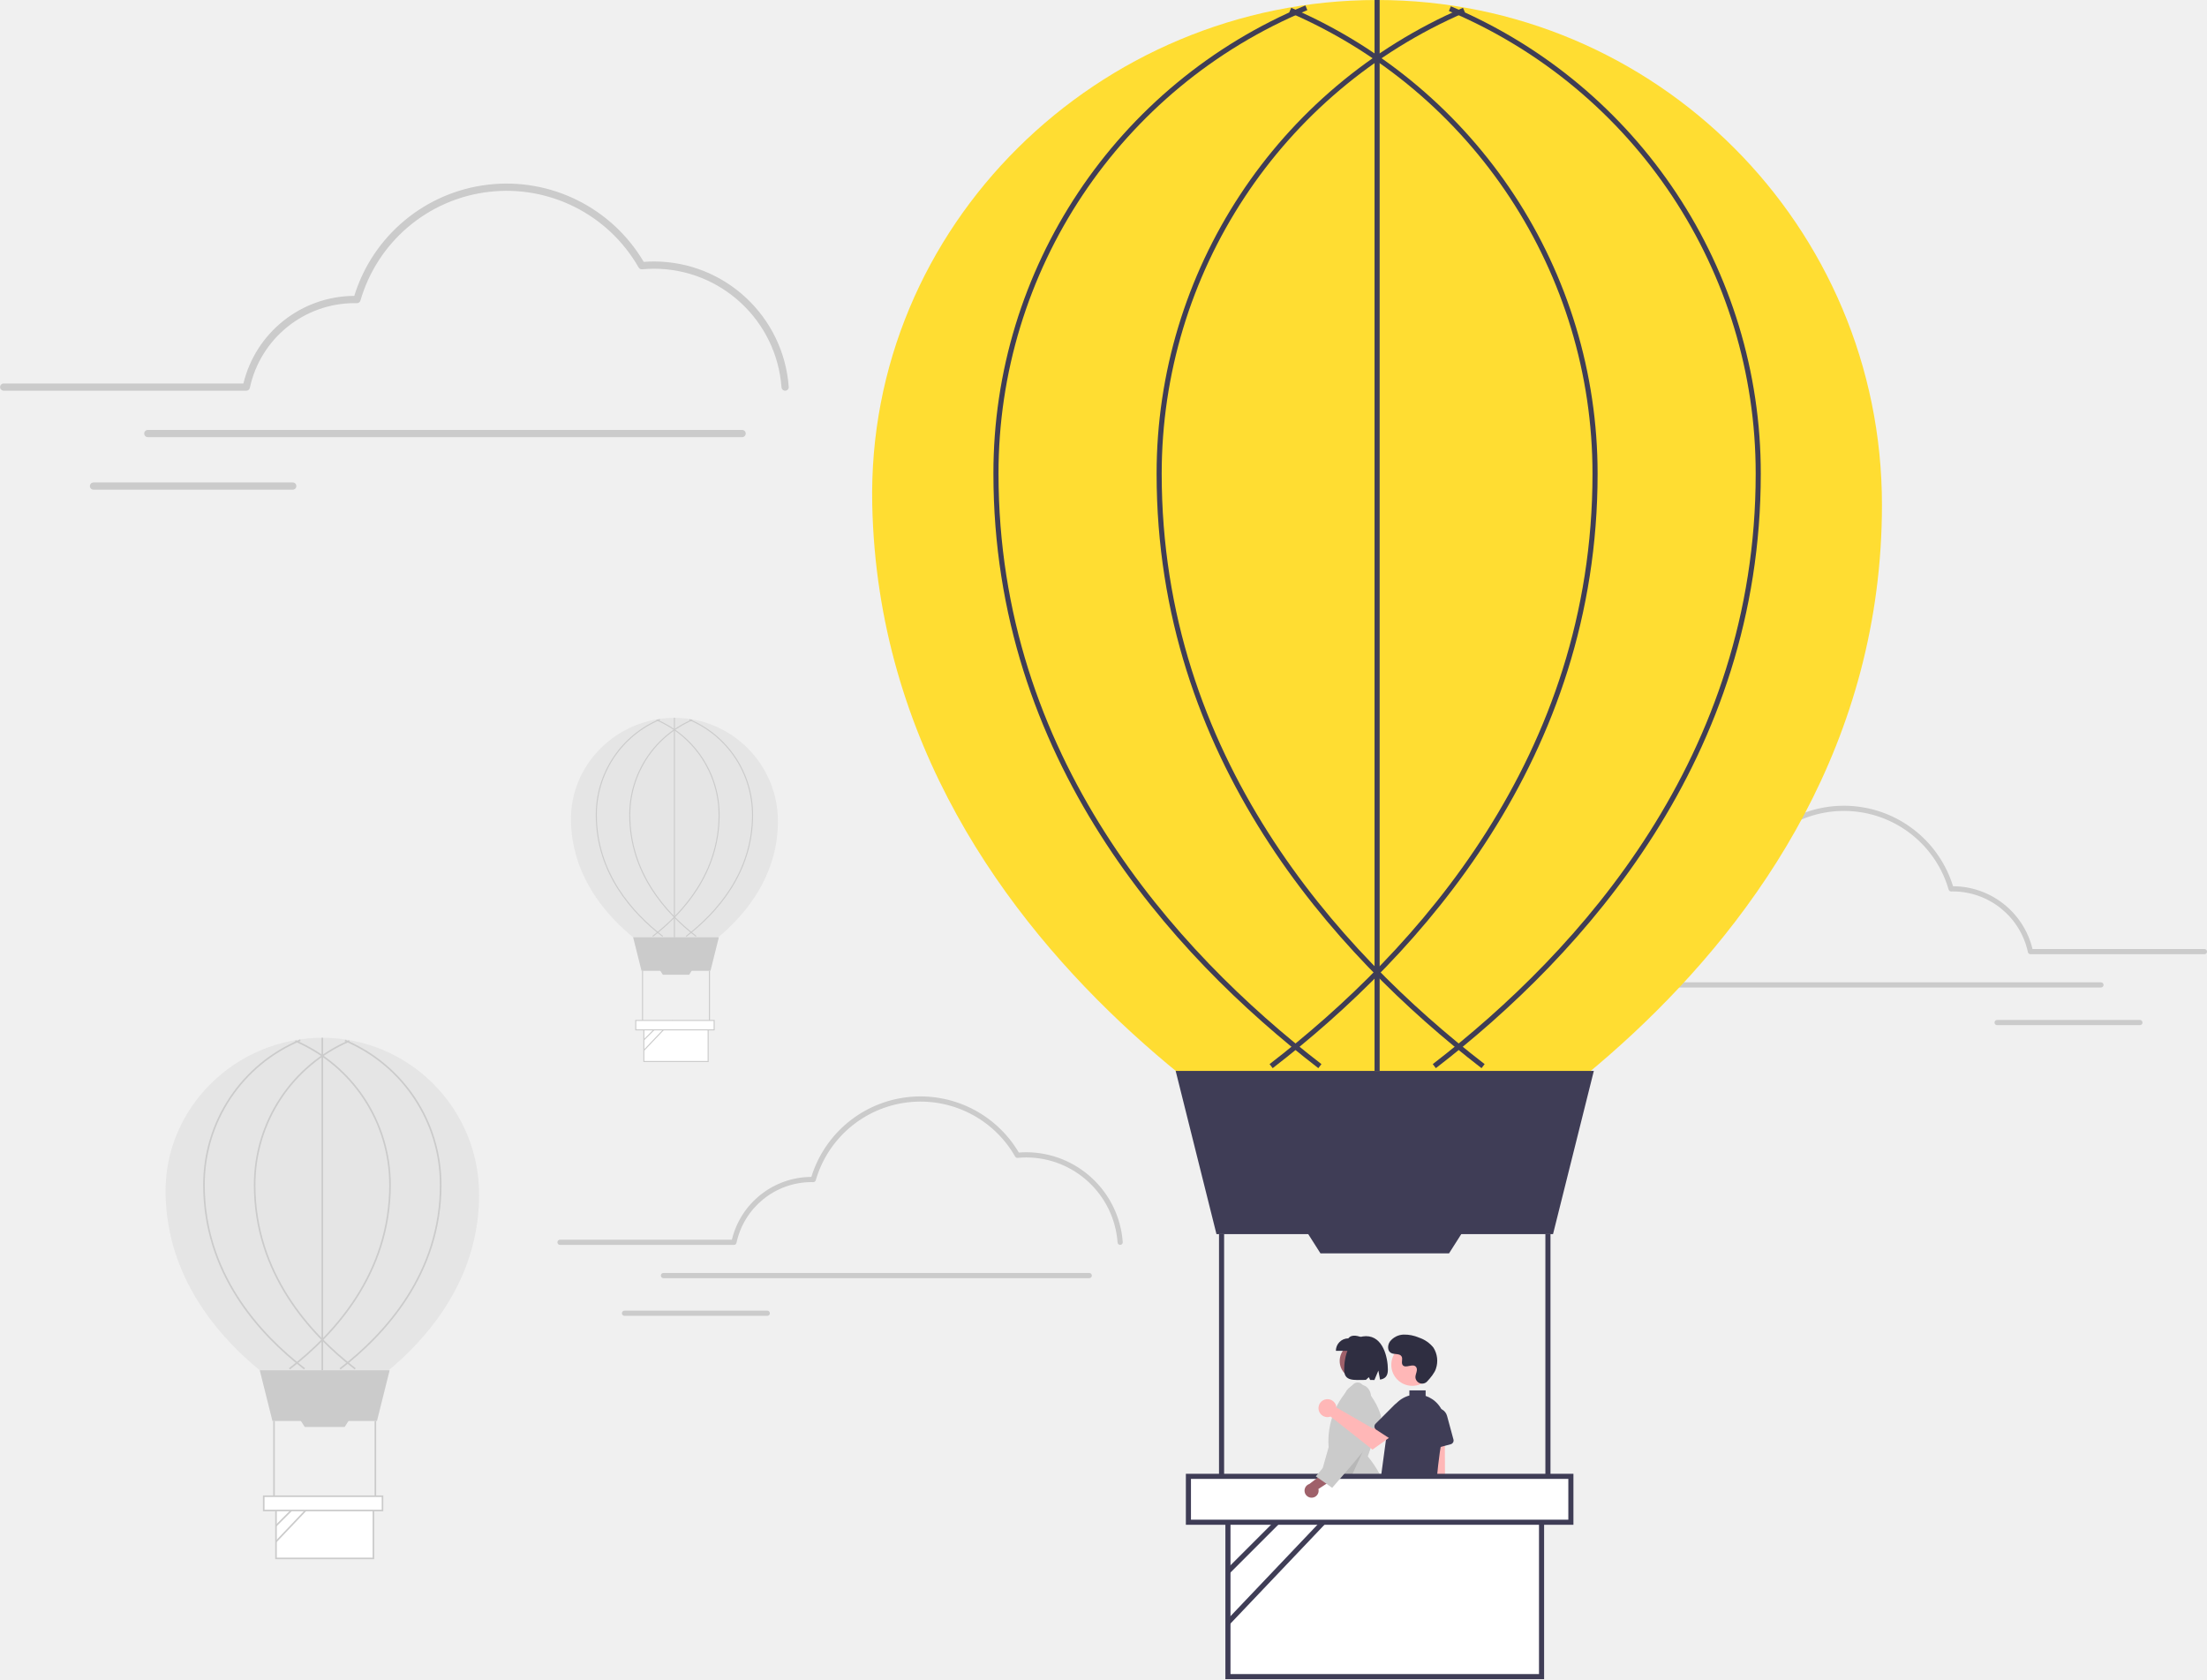
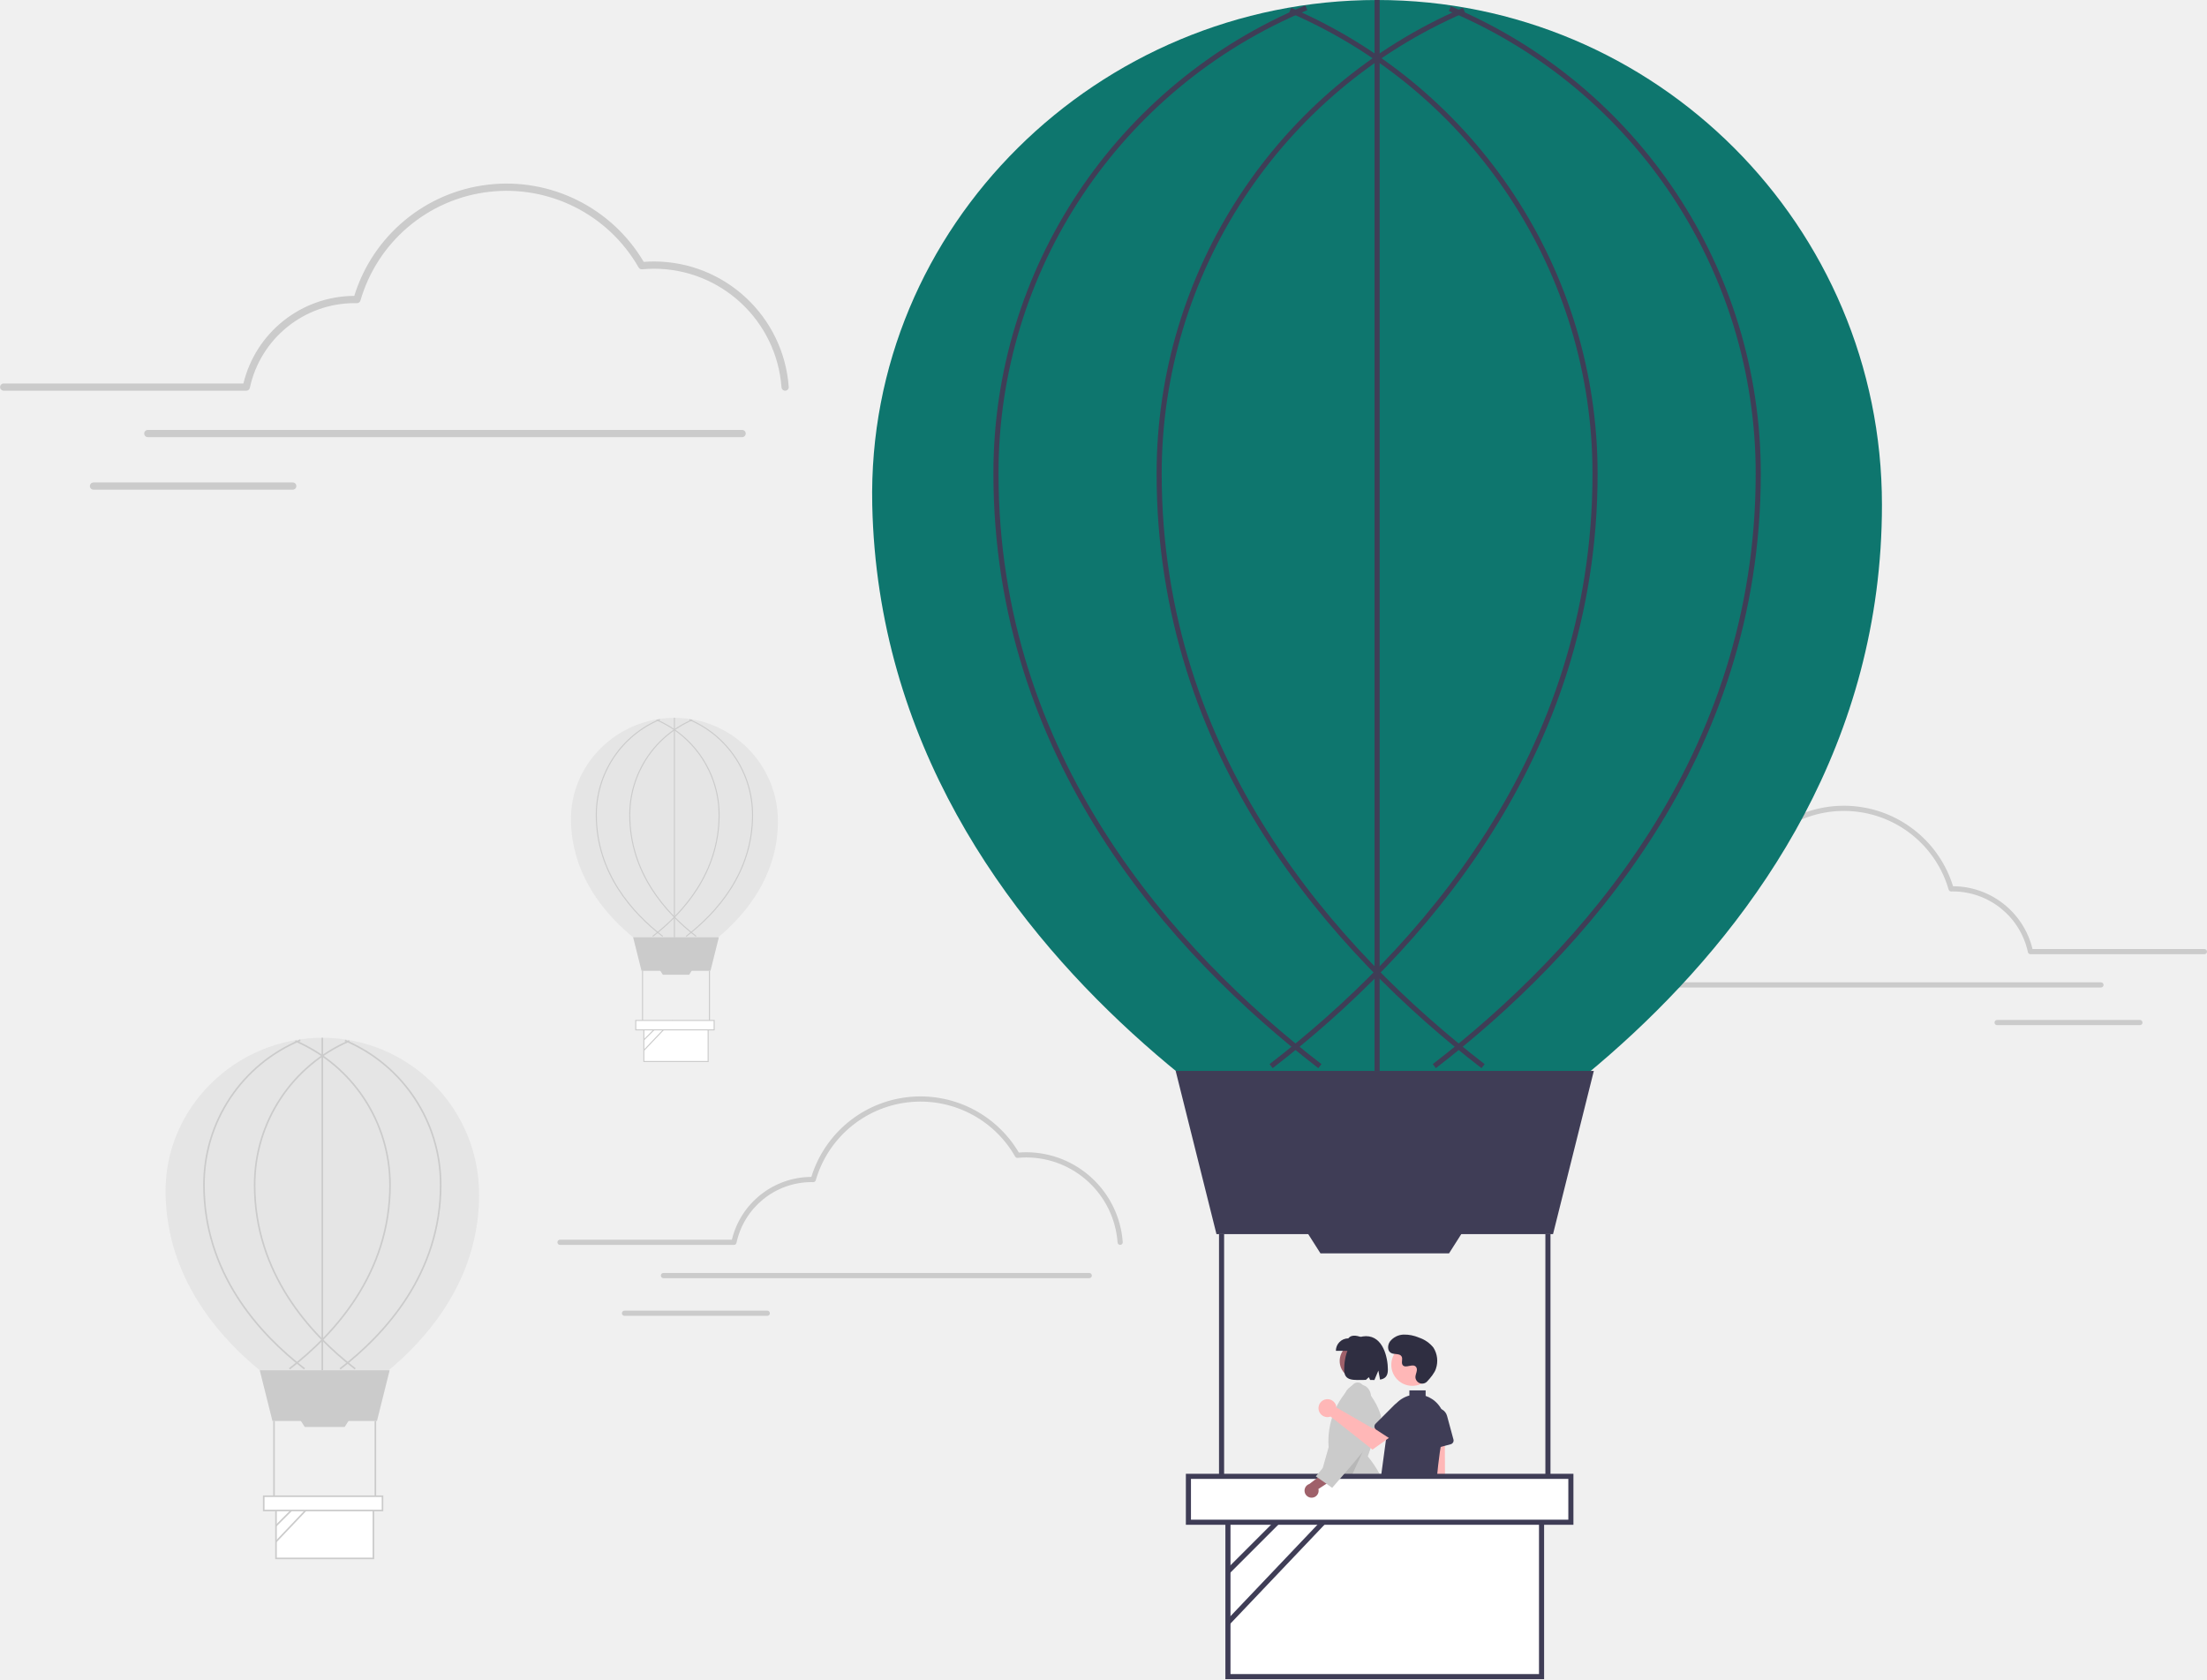
<svg xmlns="http://www.w3.org/2000/svg" data-name="Layer 1" width="865.573" height="658.549" viewBox="0 0 865.573 658.549">
  <path d="M475.131,273.96a1.421,1.421,0,0,1-1.416-1.321,50.211,50.211,0,0,0-49.941-46.526c-1.515,0-3.106.077-4.729.229A1.42,1.42,0,0,1,417.68,225.633a59.662,59.662,0,0,0-109.105,12.976,1.414,1.414,0,0,1-1.397,1.025l-.378-.011c-.197-.007-.393-.014-.591-.014a42.078,42.078,0,0,0-41.004,33.223,1.421,1.421,0,0,1-1.39,1.128H168.634a1.421,1.421,0,0,1,0-2.841H262.678a44.945,44.945,0,0,1,43.482-34.351,62.503,62.503,0,0,1,113.527-13.333c1.397-.109,2.768-.164,4.087-.164a53.062,53.062,0,0,1,52.775,49.169,1.421,1.421,0,0,1-1.318,1.517C475.198,273.959,475.164,273.96,475.131,273.96Z" transform="translate(-167.2136 -120.7253)" fill="#cbcbcb" />
  <path d="M458.227,292.176H225.228a1.421,1.421,0,1,1,0-2.841H458.227a1.421,1.421,0,1,1,0,2.841Z" transform="translate(-167.2136 -120.7253)" fill="#cbcbcb" />
  <path d="M282.057,312.777H203.917a1.421,1.421,0,1,1,0-2.841h78.14a1.421,1.421,0,0,1,0,2.841Z" transform="translate(-167.2136 -120.7253)" fill="#cbcbcb" />
  <path d="M355.114,589.211c0,57.76-60.554,85.397-60.554,85.397s-61.176-27.638-62.418-85.397c-.73-33.95,27.528-61.486,61.486-61.486A61.486,61.486,0,0,1,355.114,589.211Z" transform="translate(-167.2136 -120.7253)" fill="#e5e5e5" />
  <polygon points="147.842 557.299 106.851 557.299 101.882 537.425 152.81 537.425 147.842 557.299" fill="#cbcbcb" />
  <rect x="108.248" y="591.288" width="38.196" height="19.905" fill="#fff" />
  <path d="M313.968,732.228h-38.817v-20.526h38.817Zm-38.196-.621h37.575V712.323H275.772Z" transform="translate(-167.2136 -120.7253)" fill="#cbcbcb" />
  <polygon points="135.176 559.643 119.517 559.643 117.72 556.819 136.973 556.819 135.176 559.643" fill="#cbcbcb" />
  <rect x="107.161" y="557.299" width="0.621" height="30.432" fill="#cbcbcb" />
  <rect x="146.91" y="557.299" width="0.621" height="30.432" fill="#cbcbcb" />
  <path d="M300.785,657.814l-.379-.492c17.942-13.836,39.33-37.54,39.33-71.89a61.092,61.092,0,0,0-37.363-56.368l.242-.572a61.712,61.712,0,0,1,37.742,56.94C340.357,620.034,318.838,643.892,300.785,657.814Z" transform="translate(-167.2136 -120.7253)" fill="#cbcbcb" />
  <path d="M280.911,657.814l-.379-.492c17.942-13.836,39.33-37.54,39.33-71.89A61.164,61.164,0,0,0,282.924,529.245l.246-.57A61.784,61.784,0,0,1,320.483,585.432C320.483,620.034,298.963,643.892,280.911,657.814Z" transform="translate(-167.2136 -120.7253)" fill="#cbcbcb" />
  <path d="M306.345,657.814c-18.053-13.921-39.572-37.78-39.572-72.382a61.784,61.784,0,0,1,37.313-56.757l.246.57a61.164,61.164,0,0,0-36.938,56.186c0,34.35,21.388,58.054,39.33,71.89Z" transform="translate(-167.2136 -120.7253)" fill="#cbcbcb" />
  <path d="M286.471,657.814c-18.053-13.921-39.572-37.779-39.572-72.382a61.669,61.669,0,0,1,37.995-57.046l.239.573a61.049,61.049,0,0,0-37.613,56.473c0,34.35,21.388,58.054,39.33,71.89Z" transform="translate(-167.2136 -120.7253)" fill="#cbcbcb" />
  <rect x="126.104" y="407" width="0.621" height="130.425" fill="#cbcbcb" />
  <line x1="108.248" y1="598.383" x2="119.637" y2="586.994" fill="#fff" />
  <rect x="273.103" y="713.103" width="16.106" height="0.621" transform="translate(-589.3246 287.0362) rotate(-45)" fill="#cbcbcb" />
  <line x1="108.248" y1="604.603" x2="125.18" y2="586.8" fill="#fff" />
  <rect x="271.643" y="716.117" width="24.569" height="0.621" transform="translate(-598.1279 307.8066) rotate(-46.44446)" fill="#cbcbcb" />
  <rect x="103.435" y="586.8" width="46.58" height="5.59" fill="#fff" />
  <path d="M317.539,713.426H270.338v-6.211h47.201Zm-46.58-.621H316.918V707.836H270.959Z" transform="translate(-167.2136 -120.7253)" fill="#cbcbcb" />
  <path d="M472.304,442.831c0,38.124-39.969,56.366-39.969,56.366s-40.379-18.242-41.198-56.366c-.482-22.408,18.17-40.583,40.583-40.583A40.583,40.583,0,0,1,472.304,442.831Z" transform="translate(-167.2136 -120.7253)" fill="#e5e5e5" />
  <polygon points="278.65 380.726 251.594 380.726 248.315 367.608 281.93 367.608 278.65 380.726" fill="#cbcbcb" />
  <rect x="252.517" y="403.16" width="25.211" height="13.138" fill="#fff" />
  <path d="M445.146,537.228H419.525v-13.548H445.146Zm-25.211-.41h24.801V524.09h-24.801Z" transform="translate(-167.2136 -120.7253)" fill="#cbcbcb" />
  <polygon points="270.29 382.273 259.954 382.273 258.768 380.409 271.476 380.409 270.29 382.273" fill="#cbcbcb" />
  <rect x="251.799" y="380.726" width="0.41" height="20.087" fill="#cbcbcb" />
  <rect x="278.035" y="380.726" width="0.41" height="20.087" fill="#cbcbcb" />
  <path d="M436.445,488.111l-.25-.325c11.843-9.133,25.96-24.778,25.96-47.451a40.323,40.323,0,0,0-24.661-37.205l.16-.378a40.732,40.732,0,0,1,24.912,37.583C462.564,463.175,448.36,478.923,436.445,488.111Z" transform="translate(-167.2136 -120.7253)" fill="#cbcbcb" />
  <path d="M423.327,488.112l-.25-.325c11.843-9.133,25.96-24.778,25.96-47.451a40.371,40.371,0,0,0-24.381-37.085l.163-.376a40.78,40.78,0,0,1,24.628,37.462C449.446,463.175,435.242,478.923,423.327,488.112Z" transform="translate(-167.2136 -120.7253)" fill="#cbcbcb" />
  <path d="M440.115,488.111c-11.915-9.189-26.119-24.936-26.119-47.775A40.78,40.78,0,0,1,438.624,402.874l.163.376a40.371,40.371,0,0,0-24.381,37.086c0,22.672,14.117,38.318,25.96,47.451Z" transform="translate(-167.2136 -120.7253)" fill="#cbcbcb" />
  <path d="M426.997,488.111c-11.916-9.189-26.119-24.936-26.119-47.775a40.704,40.704,0,0,1,25.078-37.653l.158.378a40.295,40.295,0,0,0-24.826,37.275c0,22.673,14.117,38.318,25.96,47.451Z" transform="translate(-167.2136 -120.7253)" fill="#cbcbcb" />
  <rect x="264.302" y="281.522" width="0.41" height="86.086" fill="#cbcbcb" />
  <line x1="252.517" y1="407.843" x2="260.034" y2="400.326" fill="#fff" />
  <rect x="418.174" y="524.605" width="10.631" height="0.41" transform="translate(-414.2732 332.4398) rotate(-45)" fill="#cbcbcb" />
  <line x1="252.517" y1="411.949" x2="263.692" y2="400.198" fill="#fff" />
  <rect x="417.21" y="526.594" width="16.217" height="0.41" transform="translate(-416.7387 351.3098) rotate(-46.44446)" fill="#cbcbcb" />
  <rect x="249.34" y="400.198" width="30.745" height="3.689" fill="#fff" />
  <path d="M447.503,524.818h-31.155v-4.099h31.155Zm-30.745-.41h30.335v-3.279H416.758Z" transform="translate(-167.2136 -120.7253)" fill="#cbcbcb" />
  <path d="M812.075,494.953a1.018,1.018,0,0,0,1.015-.947,35.991,35.991,0,0,1,35.797-33.349c1.086,0,2.226.055,3.39.164a1.018,1.018,0,0,0,.979-.508,42.765,42.765,0,0,1,78.205,9.301,1.014,1.014,0,0,0,1.001.735l.271-.008c.141-.005.282-.01.424-.01a30.161,30.161,0,0,1,29.391,23.814,1.018,1.018,0,0,0,.996.808h68.224a1.018,1.018,0,1,0,0-2.037H964.359a32.216,32.216,0,0,0-31.168-24.622,44.801,44.801,0,0,0-81.375-9.557c-1.002-.078-1.984-.117-2.929-.117a38.034,38.034,0,0,0-37.829,35.243,1.018,1.018,0,0,0,.945,1.087C812.027,494.952,812.051,494.953,812.075,494.953Z" transform="translate(-167.2136 -120.7253)" fill="#cbcbcb" />
  <path d="M824.192,508.01H991.202a1.018,1.018,0,1,0,0-2.037H824.192a1.018,1.018,0,0,0,0,2.037Z" transform="translate(-167.2136 -120.7253)" fill="#cbcbcb" />
  <path d="M950.468,522.777h56.01a1.018,1.018,0,0,0,0-2.037H950.468a1.018,1.018,0,1,0,0,2.037Z" transform="translate(-167.2136 -120.7253)" fill="#cbcbcb" />
  <polygon points="522.992 647.768 519.639 647.768 518.044 634.839 522.992 634.839 522.992 647.768" fill="#9f616a" />
  <path d="M691.06,771.743H680.251v-.137a4.212,4.212,0,0,1,4.207-4.207h6.602Z" transform="translate(-167.2136 -120.7253)" fill="#2f2e41" />
  <polygon points="566.219 641.416 563.345 643.143 555.319 632.881 559.56 630.333 566.219 641.416" fill="#9f616a" />
  <path d="M726.574,770.053l-.07-.117a4.212,4.212,0,0,1,1.439-5.773l5.659-3.4,2.237,3.723Z" transform="translate(-167.2136 -120.7253)" fill="#2f2e41" />
  <path d="M691.077,765.825l-.058-0a45.014,45.014,0,0,1-4.88-.281c-.618-.061-1.288-.127-2.095-.193l-.028-.005c-.551-.164-.566-5.329-.333-23.011.12-9.056.255-19.321.094-25.858l-.002-.064.049-.042a24.575,24.575,0,0,1,21.623-5.49l.059.012.031.052c3.295,5.574,8.269,13.604,13.079,21.369,11.043,17.825,14.201,23.068,13.855,23.463l-.042.032c-.754.377-1.32.667-1.802.914a59.406,59.406,0,0,1-5.863,2.645l-.089.036-.065-.071c-11.205-12.278-20.529-25.993-26.297-38.672-.674,4.328-1.492,9.981-2.356,15.952-2.485,17.173-4.165,28.481-4.841,29.169Z" transform="translate(-167.2136 -120.7253)" fill="#2f2e41" />
  <path d="M694.096,717.798a58.692,58.692,0,0,1,19.626,3.286,44.673,44.673,0,0,0-10.015-29.125l-.049-.059.025-.073c1.76-5.086,3.579-10.342,5.205-15.573l-.025-.088c-1.14-4.053-3.587-8.149-7.481-12.522a2.396,2.396,0,0,0-3.271-.166,30.476,30.476,0,0,0-9.821,24.81l.003.026-.008.025c-3.049,10.33-4.156,15.635-5.132,20.316-.712,3.415-1.329,6.372-2.567,10.596A63.622,63.622,0,0,1,694.096,717.798Z" transform="translate(-167.2136 -120.7253)" fill="#cbcbcb" />
  <polygon points="536.719 564.419 526.8 586.013 521.133 580.277 536.719 564.419" opacity="0.1" />
  <circle cx="532.478" cy="533.759" r="7.057" fill="#9f616a" />
  <path d="M691.135,650.498h11.206V645.614c-2.459-.977-4.866-1.808-6.321,0a4.884,4.884,0,0,0-4.884,4.884Z" transform="translate(-167.2136 -120.7253)" fill="#2f2e41" />
  <path d="M702.961,644.752c6.699,0,8.574,8.397,8.574,13.134,0,2.642-1.195,3.587-3.072,3.906l-.663-3.536-1.553,3.688c-.527.003-1.081-.008-1.656-.018l-.527-1.084-1.174,1.065c-4.702.007-8.503.692-8.503-4.021C694.387,653.149,696.032,644.752,702.961,644.752Z" transform="translate(-167.2136 -120.7253)" fill="#2f2e41" />
-   <path d="M905.304,318.725c0,186-195,275-195,275s-197-89-201-275c-2.351-109.327,88.648-198,198-198S905.304,209.373,905.304,318.725Z" transform="translate(-167.2136 -120.7253)" fill="#ffdd32" />
+   <path d="M905.304,318.725c0,186-195,275-195,275s-197-89-201-275c-2.351-109.327,88.648-198,198-198S905.304,209.373,905.304,318.725Z" transform="translate(-167.2136 -120.7253)" fill="#0e766e" />
  <polygon points="547.274 646.307 543.163 646.307 541.208 630.453 547.274 630.453 547.274 646.307" fill="#ffb7b7" />
  <path d="M540.227,645.132h7.927a0,0,0,0,1,0,0v4.991a0,0,0,0,1,0,0h-12.918a0,0,0,0,1,0,0v0A4.991,4.991,0,0,1,540.227,645.132Z" fill="#2f2e41" />
  <polygon points="562.696 646.307 558.586 646.307 556.63 630.453 562.697 630.453 562.696 646.307" fill="#ffb7b7" />
  <path d="M555.65,645.132h7.927a0,0,0,0,1,0,0v4.991a0,0,0,0,1,0,0h-12.918a0,0,0,0,1,0,0v0A4.991,4.991,0,0,1,555.65,645.132Z" fill="#2f2e41" />
  <path d="M729.407,719.814a3.602,3.602,0,0,1-.691-5.479l-2.706-38.407,7.796.756.214,37.612a3.621,3.621,0,0,1-4.612,5.518Z" transform="translate(-167.2136 -120.7253)" fill="#ffb7b7" />
  <path d="M714.293,759.045l-4.525-.216a1.508,1.508,0,0,1-1.437-1.496l-.316-45.783a1.509,1.509,0,0,1,1.725-1.504l18.102,2.628a1.5,1.5,0,0,1,1.292,1.482l2.328,42.422a1.509,1.509,0,0,1-1.509,1.52h-4.878a1.502,1.502,0,0,1-1.49-1.274s-3.685-31.821-4.191-31.802c-.509.009-3.533,32.695-3.533,32.695a1.514,1.514,0,0,1-1.498,1.33Q714.329,759.047,714.293,759.045Z" transform="translate(-167.2136 -120.7253)" fill="#2f2e41" />
  <path d="M727.774,688.833a1.503,1.503,0,0,1-.623-1.14l-.571-10.352a4.157,4.157,0,0,1,8.162-1.317l2.509,9.255a1.51,1.51,0,0,1-1.061,1.851l-7.138,1.935A1.503,1.503,0,0,1,727.774,688.833Z" transform="translate(-167.2136 -120.7253)" fill="#3f3d56" />
  <circle cx="553.893" cy="535.271" r="8.234" fill="#ffb7b7" />
  <path d="M726.934,662.511a2.66,2.66,0,0,1-4.589-1.478,2.701,2.701,0,0,1,.003-.522c.103-.99.675-1.889.538-2.935a1.539,1.539,0,0,0-.282-.72c-1.224-1.639-4.098.733-5.253-.751-.708-.91.124-2.343-.419-3.36-.717-1.342-2.843-.68-4.175-1.415-1.483-.818-1.394-3.093-.418-4.477a7.042,7.042,0,0,1,5.339-2.718,14.32,14.32,0,0,1,6.032,1.177,12.055,12.055,0,0,1,5.7,3.952,9.648,9.648,0,0,1,.975,8.215C729.887,659.143,728.188,661.175,726.934,662.511Z" transform="translate(-167.2136 -120.7253)" fill="#2f2e41" />
  <path d="M729.326,669.731q-.215-.154-.438-.303a10.849,10.849,0,0,0-2.547-1.249v-2.164h-6.37v2.007a11.171,11.171,0,0,0-8.101,9.282L707.533,709.508a1.501,1.501,0,0,0,.312,1.14,1.482,1.482,0,0,0,1.024.561,22.773,22.773,0,0,1,8.609,2.949,12.782,12.782,0,0,0,6.271,1.601,15.117,15.117,0,0,0,5.105-.909,1.497,1.497,0,0,0,.978-1.343c.156-3.466,1.07-21.304,3.729-32.185A11.123,11.123,0,0,0,729.326,669.731Z" transform="translate(-167.2136 -120.7253)" fill="#3f3d56" />
  <polygon points="609.091 484 477.091 484 461.091 420 625.091 420 609.091 484" fill="#3f3d56" />
  <rect x="481.591" y="593.451" width="123" height="64.099" fill="#fff" />
  <path d="M772.804,779.275h-125V713.176h125Zm-123-2h121V715.176h-121Z" transform="translate(-167.2136 -120.7253)" fill="#3f3d56" />
  <polygon points="568.304 491.547 517.878 491.547 512.091 482.453 574.091 482.453 568.304 491.547" fill="#3f3d56" />
  <rect x="478.091" y="484" width="2" height="98" fill="#3f3d56" />
  <rect x="606.091" y="484" width="2" height="98" fill="#3f3d56" />
  <path d="M730.352,539.641l-1.221-1.584C786.909,493.501,855.783,417.169,855.783,306.554A196.73,196.73,0,0,0,735.464,125.035l.779-1.842A198.726,198.726,0,0,1,857.783,306.554C857.783,417.982,788.485,494.811,730.352,539.641Z" transform="translate(-167.2136 -120.7253)" fill="#3f3d56" />
  <path d="M666.351,539.642l-1.221-1.584C722.908,493.502,791.783,417.17,791.783,306.554a196.962,196.962,0,0,0-118.949-180.934l.793-1.836A198.961,198.961,0,0,1,793.783,306.554C793.783,417.982,724.485,494.812,666.351,539.642Z" transform="translate(-167.2136 -120.7253)" fill="#3f3d56" />
  <path d="M748.257,539.641C690.124,494.811,620.826,417.982,620.826,306.554a198.96,198.96,0,0,1,120.158-182.77l.793,1.836A196.962,196.962,0,0,0,622.826,306.554c0,110.615,68.874,186.947,126.653,231.503Z" transform="translate(-167.2136 -120.7253)" fill="#3f3d56" />
  <path d="M684.257,539.641C626.124,494.811,556.826,417.983,556.826,306.554a198.588,198.588,0,0,1,122.352-183.702l.771,1.846A196.593,196.593,0,0,0,558.826,306.554c0,110.616,68.875,186.948,126.653,231.503Z" transform="translate(-167.2136 -120.7253)" fill="#3f3d56" />
  <rect x="539.091" width="2" height="420" fill="#3f3d56" />
  <line x1="481.591" y1="616.299" x2="518.265" y2="579.625" fill="#fff" />
  <rect x="641.209" y="717.688" width="51.865" height="2" transform="translate(-480.0012 561.5136) rotate(-45)" fill="#3f3d56" />
  <line x1="481.591" y1="636.331" x2="536.114" y2="579" fill="#fff" />
  <rect x="636.507" y="727.391" width="79.118" height="2" transform="translate(-484.8654 595.7121) rotate(-46.44446)" fill="#3f3d56" />
  <rect x="466.091" y="579" width="150" height="18" fill="#fff" />
  <path d="M784.304,718.725h-152v-20h152Zm-150-2h148v-16h-148Z" transform="translate(-167.2136 -120.7253)" fill="#3f3d56" />
  <path d="M681.819,708.097a2.749,2.749,0,0,0,2.476-3.412l8.173-5.355-4.661-2.014-7.046,5.394a2.764,2.764,0,0,0,1.059,5.387Z" transform="translate(-167.2136 -120.7253)" fill="#9f616a" />
  <path d="M689.683,704.24l-.103-.073c-1.945-1.432-4.104-2.912-6.193-4.344l-.125-.086.099-.116c4.457-5.215,8.919-10.662,13.235-15.931l-.008-.019.041-.021.017-.021.009.008.026-.013-.118.009-1.33-10.432a6.687,6.687,0,0,1,.143-7.165,5.675,5.675,0,0,1,7.384-1.686,4.845,4.845,0,0,1,2.128,3.618,4.37,4.37,0,0,1-1.158,3.578,150.475,150.475,0,0,1,.608,15.228l0.0.048-.03.039c-4.601,5.845-9.655,11.659-14.542,17.282Z" transform="translate(-167.2136 -120.7253)" fill="#cbcbcb" />
  <path d="M691.267,672.174a3.528,3.528,0,0,1,.08.55L705.749,681.033l3.501-2.015,3.732,4.886-7.489,5.338-16.431-12.962a3.519,3.519,0,1,1,2.205-4.104Z" transform="translate(-167.2136 -120.7253)" fill="#ffb7b7" />
  <path d="M706.263,680.326a1.503,1.503,0,0,1,.434-1.225l7.33-7.332a4.157,4.157,0,0,1,6.426,5.202l-5.22,8.044a1.51,1.51,0,0,1-2.087.444l-6.204-4.026A1.503,1.503,0,0,1,706.263,680.326Z" transform="translate(-167.2136 -120.7253)" fill="#3f3d56" />
  <path d="M606.534,608.953a1.018,1.018,0,0,1-1.015-.947,35.991,35.991,0,0,0-35.797-33.349c-1.086,0-2.226.055-3.39.164a1.018,1.018,0,0,1-.979-.508,42.765,42.765,0,0,0-78.205,9.301,1.014,1.014,0,0,1-1.001.735l-.271-.008c-.141-.005-.282-.01-.424-.01a30.161,30.161,0,0,0-29.391,23.814,1.018,1.018,0,0,1-.996.808H386.841a1.018,1.018,0,1,1,0-2.037h67.409a32.216,32.216,0,0,1,31.168-24.622,44.801,44.801,0,0,1,81.375-9.557c1.002-.078,1.984-.117,2.929-.117a38.034,38.034,0,0,1,37.829,35.243,1.018,1.018,0,0,1-.945,1.087C606.582,608.952,606.558,608.953,606.534,608.953Z" transform="translate(-167.2136 -120.7253)" fill="#cbcbcb" />
  <path d="M594.417,622.01H427.407a1.018,1.018,0,1,1,0-2.037H594.417a1.018,1.018,0,1,1,0,2.037Z" transform="translate(-167.2136 -120.7253)" fill="#cbcbcb" />
  <path d="M468.141,636.777H412.131a1.018,1.018,0,1,1,0-2.037h56.01a1.018,1.018,0,1,1,0,2.037Z" transform="translate(-167.2136 -120.7253)" fill="#cbcbcb" />
</svg>
